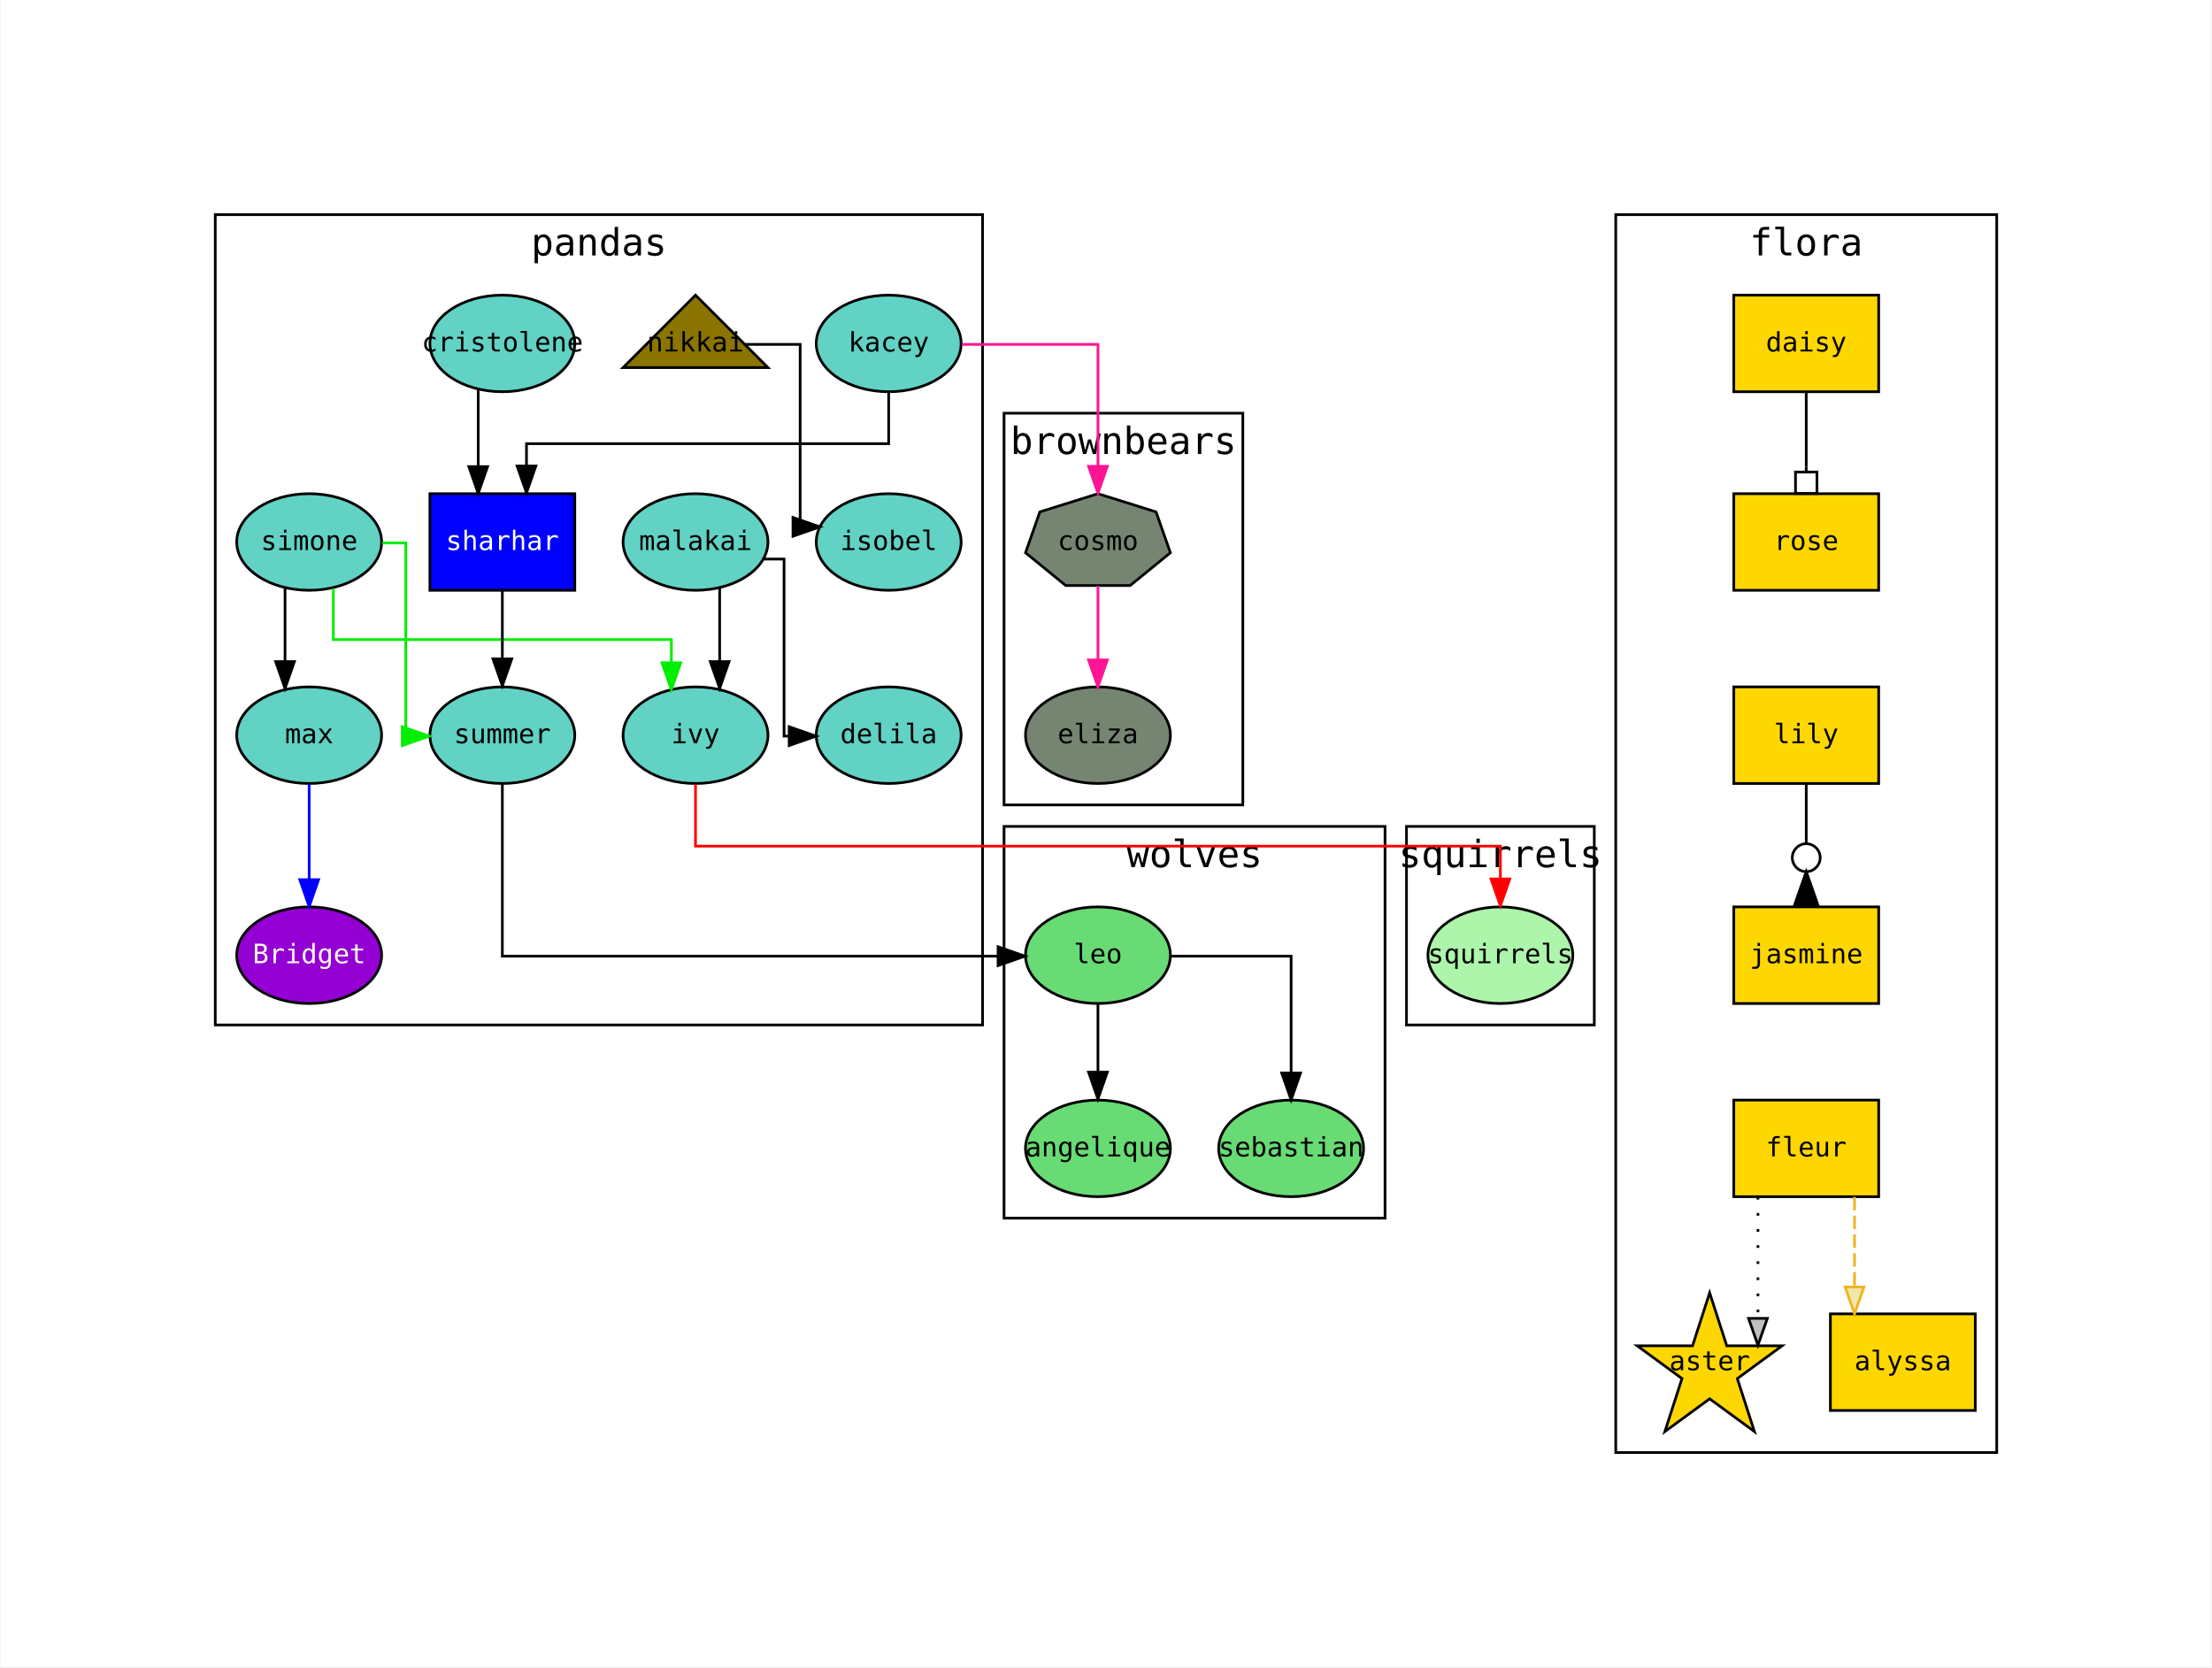
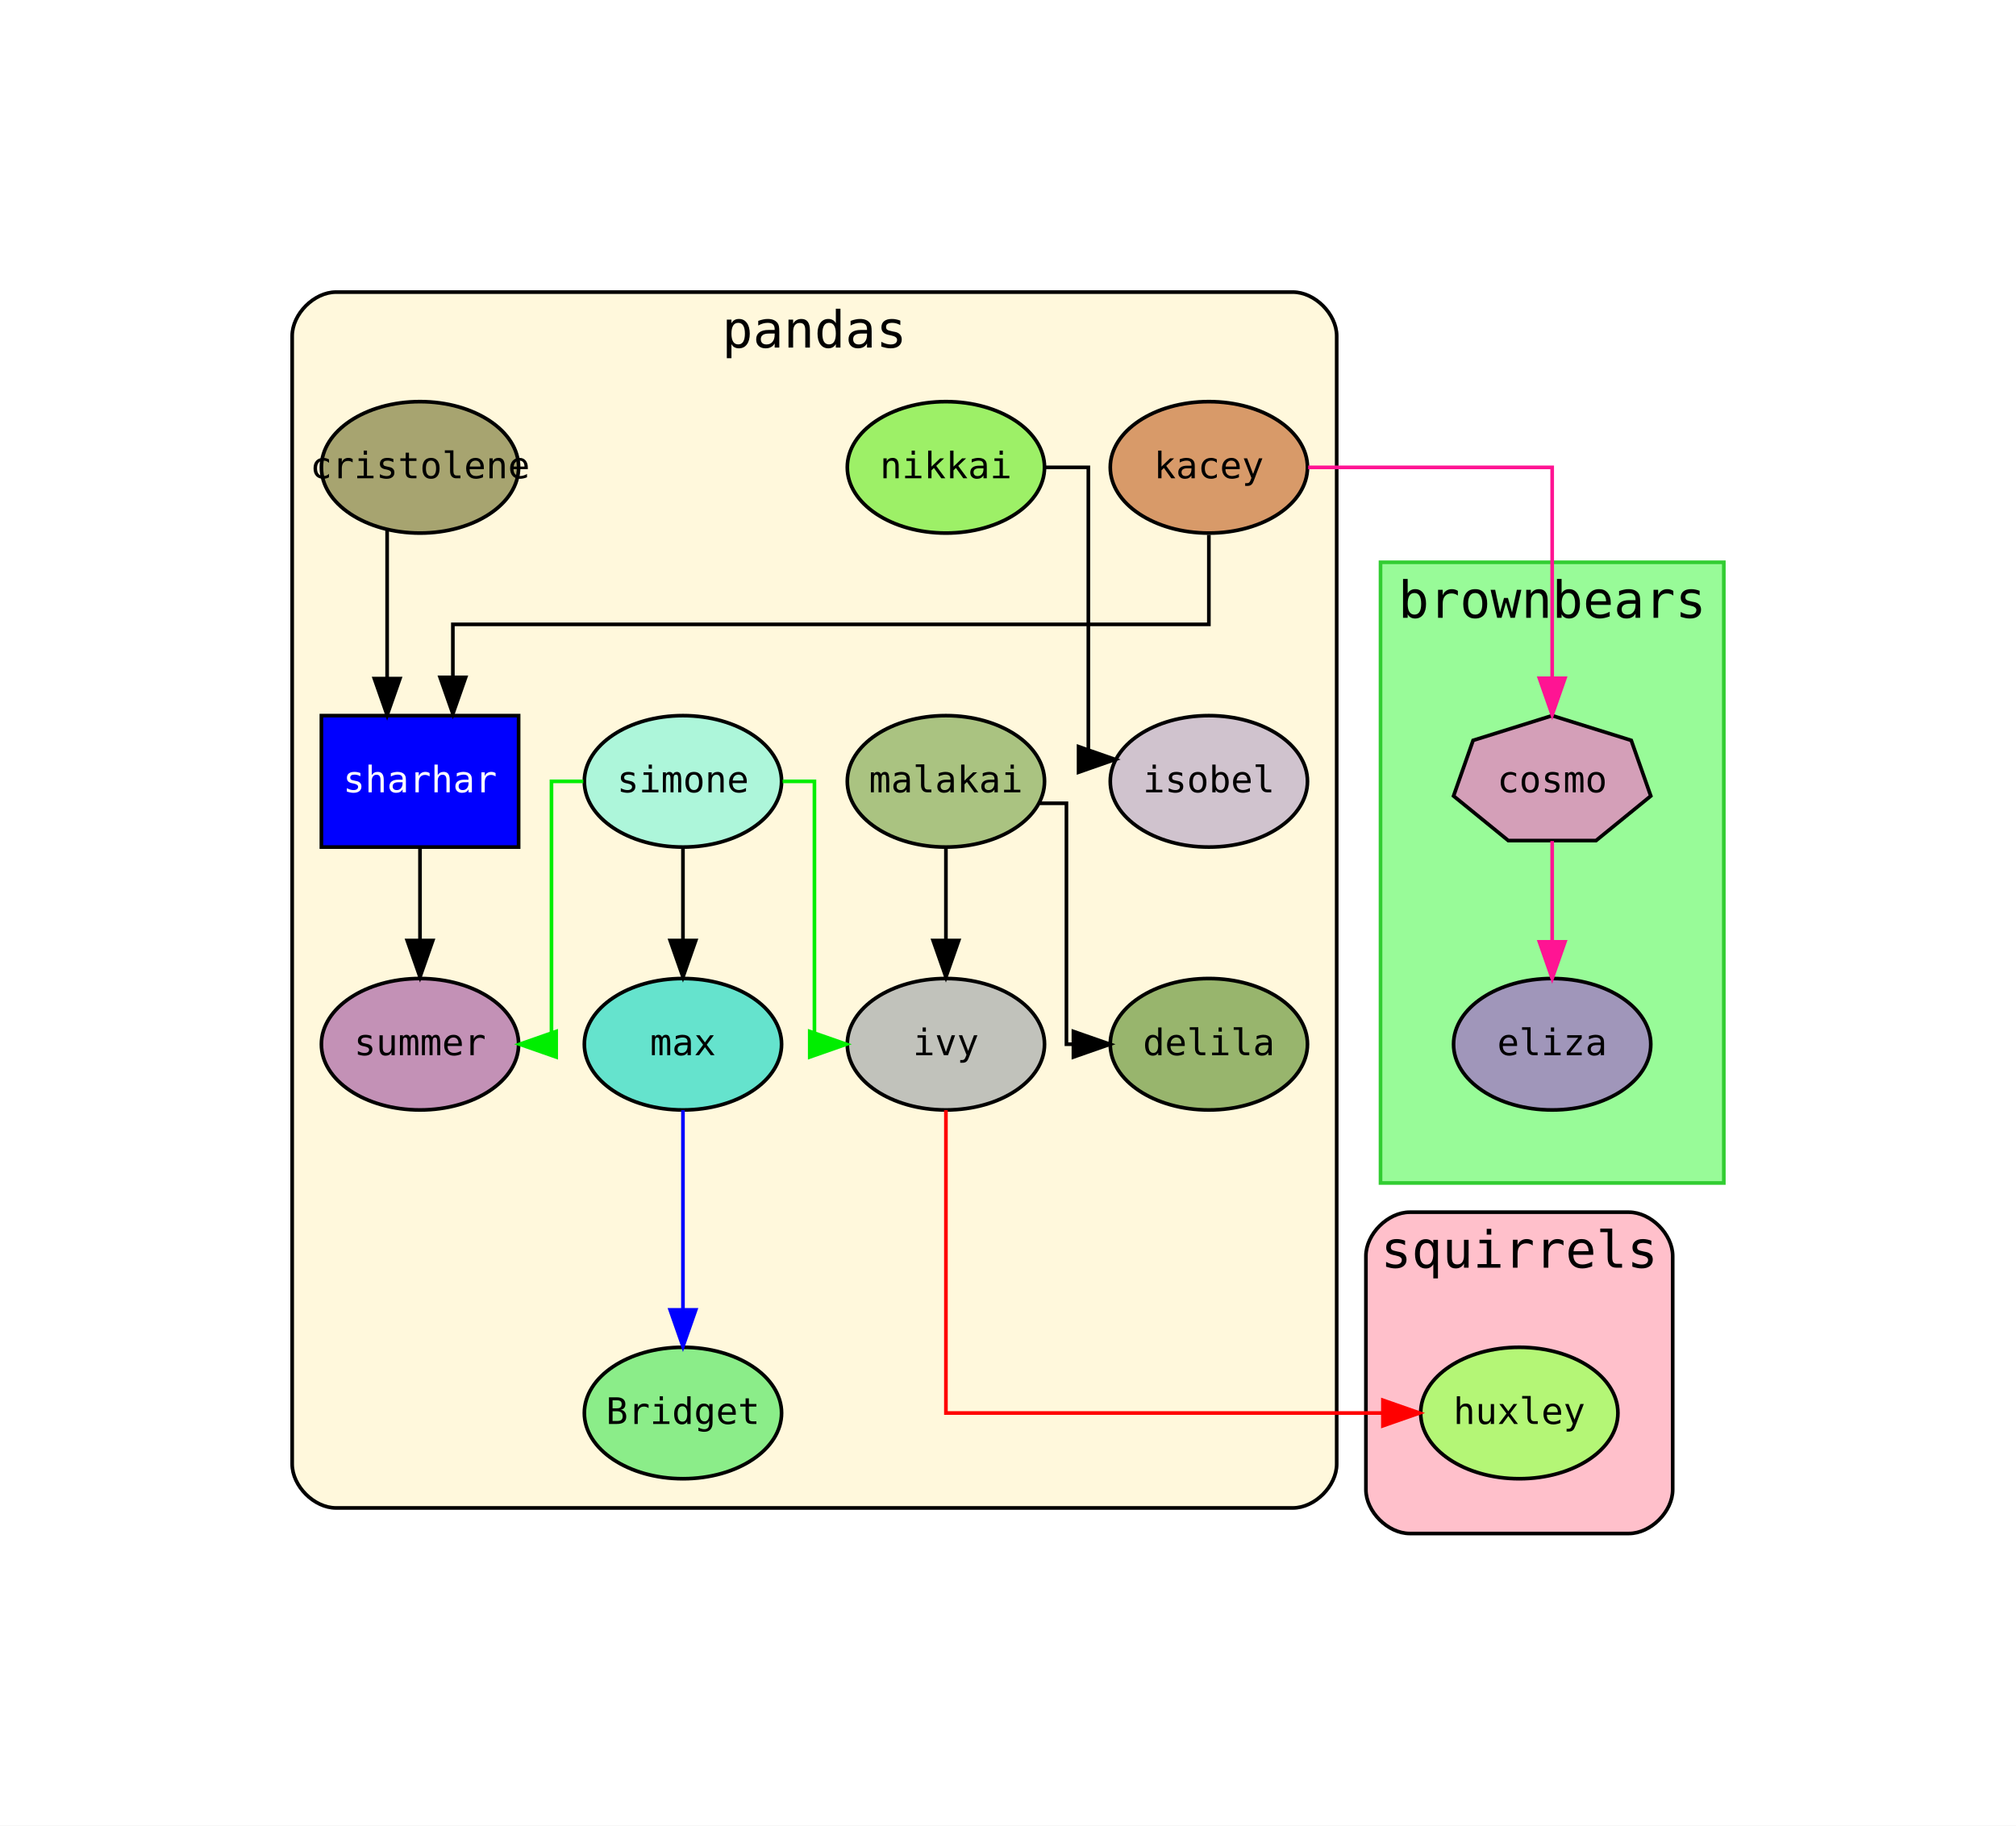
- <svg xmlns="http://www.w3.org/2000/svg" width="824pt" height="621pt" viewBox="0.00 0.00 824.00 621.36">
-   <g id="graph0" class="graph" transform="scale(1 1) rotate(0) translate(72 549.3571)">
-     <polygon fill="#ffffff" stroke="transparent" points="-72,72 -72,-549.357 752,-549.357 752,72 -72,72" />
+ <svg xmlns="http://www.w3.org/2000/svg" width="552pt" height="500pt" viewBox="0.00 0.00 552.00 500.00">
+   <g id="graph0" class="graph" transform="scale(1 1) rotate(0) translate(72 428)">
+     <polygon fill="#ffffff" stroke="transparent" points="-72,72 -72,-428 480,-428 480,72 -72,72" />
    <g id="clust1" class="cluster">
-       <polygon fill="none" stroke="#000000" points="452,-167.357 452,-241.357 522,-241.357 522,-167.357 452,-167.357" />
-       <text text-anchor="middle" x="487" y="-226.157" font-family="Monospace" font-size="14.00" fill="#000000">squirrels</text>
+       <polygon fill="#98fb98" stroke="#32cd32" points="306,-104 306,-274 400,-274 400,-104 306,-104" />
+       <text text-anchor="middle" x="353" y="-258.8" font-family="Monospace" font-size="14.00" fill="#000000">brownbears</text>
    </g>
    <g id="clust2" class="cluster">
-       <polygon fill="none" stroke="#000000" points="302,-95.357 302,-241.357 444,-241.357 444,-95.357 302,-95.357" />
-       <text text-anchor="middle" x="373" y="-226.157" font-family="Monospace" font-size="14.00" fill="#000000">wolves</text>
+       <path fill="#ffc0cb" stroke="#000000" d="M314,-8C314,-8 374,-8 374,-8 380,-8 386,-14 386,-20 386,-20 386,-84 386,-84 386,-90 380,-96 374,-96 374,-96 314,-96 314,-96 308,-96 302,-90 302,-84 302,-84 302,-20 302,-20 302,-14 308,-8 314,-8" />
+       <text text-anchor="middle" x="344" y="-80.8" font-family="Monospace" font-size="14.00" fill="#000000">squirrels</text>
    </g>
    <g id="clust3" class="cluster">
-       <polygon fill="none" stroke="#000000" points="302,-249.357 302,-395.357 391,-395.357 391,-249.357 302,-249.357" />
-       <text text-anchor="middle" x="346.5" y="-380.157" font-family="Monospace" font-size="14.00" fill="#000000">brownbears</text>
-     </g>
-     <g id="clust4" class="cluster">
-       <polygon fill="none" stroke="#000000" points="530,-8 530,-469.357 672,-469.357 672,-8 530,-8" />
-       <text text-anchor="middle" x="601" y="-454.157" font-family="Monospace" font-size="14.00" fill="#000000">flora</text>
-     </g>
-     <g id="clust5" class="cluster">
-       <polygon fill="none" stroke="#000000" points="8,-167.357 8,-469.357 294,-469.357 294,-167.357 8,-167.357" />
-       <text text-anchor="middle" x="151" y="-454.157" font-family="Monospace" font-size="14.00" fill="#000000">pandas</text>
+       <path fill="#fff8dc" stroke="#000000" d="M20,-15C20,-15 282,-15 282,-15 288,-15 294,-21 294,-27 294,-27 294,-336 294,-336 294,-342 288,-348 282,-348 282,-348 20,-348 20,-348 14,-348 8,-342 8,-336 8,-336 8,-27 8,-27 8,-21 14,-15 20,-15" />
+       <text text-anchor="middle" x="151" y="-332.8" font-family="Monospace" font-size="14.00" fill="#000000">pandas</text>
    </g>
    <g id="node1" class="node">
-       <ellipse fill="#61d2c4" stroke="#000000" cx="259" cy="-275.357" rx="27" ry="18" />
-       <text text-anchor="middle" x="259" y="-272.357" font-family="Monospace" font-size="10.00" fill="#000000">delila</text>
+       <ellipse fill="#98b56d" stroke="#000000" cx="259" cy="-142" rx="27" ry="18" />
+       <text text-anchor="middle" x="259" y="-139" font-family="Monospace" font-size="10.00" fill="#000000">delila</text>
    </g>
    <g id="node2" class="node">
-       <polygon fill="#ffd700" stroke="#000000" points="592,-47.783 571.374,-47.783 565,-67.537 558.626,-47.783 538,-47.783 554.687,-35.574 548.313,-15.82 565,-28.029 581.687,-15.82 575.313,-35.574 592,-47.783" />
-       <text text-anchor="middle" x="565" y="-38.678" font-family="Monospace" font-size="10.00" fill="#000000">aster</text>
+       <ellipse fill="#b4f676" stroke="#000000" cx="344" cy="-41" rx="27" ry="18" />
+       <text text-anchor="middle" x="344" y="-38" font-family="Monospace" font-size="10.00" fill="#000000">huxley</text>
    </g>
    <g id="node3" class="node">
-       <ellipse fill="#61d2c4" stroke="#000000" cx="115" cy="-421.357" rx="27" ry="18" />
-       <text text-anchor="middle" x="115" y="-418.357" font-family="Monospace" font-size="10.00" fill="#000000">cristolene</text>
+       <ellipse fill="#a7a470" stroke="#000000" cx="43" cy="-300" rx="27" ry="18" />
+       <text text-anchor="middle" x="43" y="-297" font-family="Monospace" font-size="10.00" fill="#000000">cristolene</text>
+     </g>
+     <g id="node11" class="node">
+       <polygon fill="#0000ff" stroke="#000000" points="70,-232 16,-232 16,-196 70,-196 70,-232" />
+       <text text-anchor="middle" x="43" y="-211" font-family="Monospace" font-size="10.00" fill="#ffffff">sharhar</text>
+     </g>
+     <g id="edge1" class="edge">
+       <path fill="none" stroke="#000000" d="M34,-283.009C34,-283.009 34,-242.143 34,-242.143" />
+       <polygon fill="#000000" stroke="#000000" points="37.5,-242.143 34,-232.143 30.5,-242.143 37.5,-242.143" />
+     </g>
+     <g id="node4" class="node">
+       <ellipse fill="#9df067" stroke="#000000" cx="187" cy="-300" rx="27" ry="18" />
+       <text text-anchor="middle" x="187" y="-297" font-family="Monospace" font-size="10.00" fill="#000000">nikkai</text>
+     </g>
+     <g id="node12" class="node">
+       <ellipse fill="#d0c3ce" stroke="#000000" cx="259" cy="-214" rx="27" ry="18" />
+       <text text-anchor="middle" x="259" y="-211" font-family="Monospace" font-size="10.00" fill="#000000">isobel</text>
+     </g>
+     <g id="edge2" class="edge">
+       <path fill="none" stroke="#000000" d="M214.087,-300C220.742,-300 226,-300 226,-300 226,-300 226,-220 226,-220 226,-220 226.732,-220 226.732,-220" />
+       <polygon fill="#000000" stroke="#000000" points="223.324,-223.5 233.324,-220 223.324,-216.5 223.324,-223.5" />
+     </g>
+     <g id="node5" class="node">
+       <ellipse fill="#a096ba" stroke="#000000" cx="353" cy="-142" rx="27" ry="18" />
+       <text text-anchor="middle" x="353" y="-139" font-family="Monospace" font-size="10.00" fill="#000000">eliza</text>
+     </g>
+     <g id="node6" class="node">
+       <ellipse fill="#aac381" stroke="#000000" cx="187" cy="-214" rx="27" ry="18" />
+       <text text-anchor="middle" x="187" y="-211" font-family="Monospace" font-size="10.00" fill="#000000">malakai</text>
+     </g>
+     <g id="edge3" class="edge">
+       <path fill="none" stroke="#000000" d="M212.676,-208C216.936,-208 220,-208 220,-208 220,-208 220,-142 220,-142 220,-142 221.913,-142 221.913,-142" />
+       <polygon fill="#000000" stroke="#000000" points="221.913,-145.5 231.913,-142 221.913,-138.5 221.913,-145.5" />
+     </g>
+     <g id="node15" class="node">
+       <ellipse fill="#c1c2bb" stroke="#000000" cx="187" cy="-142" rx="27" ry="18" />
+       <text text-anchor="middle" x="187" y="-139" font-family="Monospace" font-size="10.00" fill="#000000">ivy</text>
+     </g>
+     <g id="edge4" class="edge">
+       <path fill="none" stroke="#000000" d="M187,-195.831C187,-195.831 187,-170.413 187,-170.413" />
+       <polygon fill="#000000" stroke="#000000" points="190.5,-170.413 187,-160.413 183.5,-170.413 190.5,-170.413" />
+     </g>
+     <g id="node7" class="node">
+       <ellipse fill="#65e3cd" stroke="#000000" cx="115" cy="-142" rx="27" ry="18" />
+       <text text-anchor="middle" x="115" y="-139" font-family="Monospace" font-size="10.00" fill="#000000">max</text>
+     </g>
+     <g id="node8" class="node">
+       <ellipse fill="#8bed89" stroke="#000000" cx="115" cy="-41" rx="27" ry="18" />
+       <text text-anchor="middle" x="115" y="-38" font-family="Monospace" font-size="10.00" fill="#000000">Bridget</text>
+     </g>
+     <g id="edge5" class="edge">
+       <path fill="none" stroke="#0000ff" d="M115,-123.943C115,-123.943 115,-69.241 115,-69.241" />
+       <polygon fill="#0000ff" stroke="#0000ff" points="118.5,-69.241 115,-59.241 111.5,-69.241 118.5,-69.241" />
+     </g>
+     <g id="node9" class="node">
+       <ellipse fill="#adf6da" stroke="#000000" cx="115" cy="-214" rx="27" ry="18" />
+       <text text-anchor="middle" x="115" y="-211" font-family="Monospace" font-size="10.00" fill="#000000">simone</text>
+     </g>
+     <g id="edge6" class="edge">
+       <path fill="none" stroke="#000000" d="M115,-195.831C115,-195.831 115,-170.413 115,-170.413" />
+       <polygon fill="#000000" stroke="#000000" points="118.5,-170.413 115,-160.413 111.5,-170.413 118.5,-170.413" />
+     </g>
+     <g id="node14" class="node">
+       <ellipse fill="#c391b6" stroke="#000000" cx="43" cy="-142" rx="27" ry="18" />
+       <text text-anchor="middle" x="43" y="-139" font-family="Monospace" font-size="10.00" fill="#000000">summer</text>
+     </g>
+     <g id="edge7" class="edge">
+       <path fill="none" stroke="#00ee00" d="M87.715,-214C82.694,-214 79,-214 79,-214 79,-214 79,-142 79,-142 79,-142 78.129,-142 78.129,-142" />
+       <polygon fill="#00ee00" stroke="#00ee00" points="80.285,-138.5 70.285,-142 80.285,-145.5 80.285,-138.5" />
+     </g>
+     <g id="edge8" class="edge">
+       <path fill="none" stroke="#00ee00" d="M142.285,-214C147.306,-214 151,-214 151,-214 151,-214 151,-142 151,-142 151,-142 151.871,-142 151.871,-142" />
+       <polygon fill="#00ee00" stroke="#00ee00" points="149.715,-145.5 159.715,-142 149.715,-138.5 149.715,-145.5" />
+     </g>
+     <g id="node10" class="node">
+       <polygon fill="#d49fb8" stroke="#000000" points="380,-209.995 374.652,-225.223 353,-232 331.348,-225.223 326,-209.995 340.984,-197.783 365.016,-197.783 380,-209.995" />
+       <text text-anchor="middle" x="353" y="-211" font-family="Monospace" font-size="10.00" fill="#000000">cosmo</text>
+     </g>
+     <g id="edge9" class="edge">
+       <path fill="none" stroke="#ff1493" d="M353,-197.662C353,-197.662 353,-170.042 353,-170.042" />
+       <polygon fill="#ff1493" stroke="#ff1493" points="356.5,-170.042 353,-160.042 349.5,-170.042 356.5,-170.042" />
+     </g>
+     <g id="edge10" class="edge">
+       <path fill="none" stroke="#000000" d="M43,-195.831C43,-195.831 43,-170.413 43,-170.413" />
+       <polygon fill="#000000" stroke="#000000" points="46.5,-170.413 43,-160.413 39.5,-170.413 46.5,-170.413" />
    </g>
    <g id="node13" class="node">
-       <polygon fill="#0000ff" stroke="#000000" points="142,-365.357 88,-365.357 88,-329.357 142,-329.357 142,-365.357" />
-       <text text-anchor="middle" x="115" y="-344.357" font-family="Monospace" font-size="10.00" fill="#ffffff">sharhar</text>
-     </g>
-     <g id="edge1" class="edge">
-       <path fill="none" stroke="#000000" d="M106,-404.194C106,-404.194 106,-375.459 106,-375.459" />
-       <polygon fill="#000000" stroke="#000000" points="109.5,-375.459 106,-365.459 102.5,-375.459 109.5,-375.459" />
-     </g>
-     <g id="node4" class="node">
-       <polygon fill="#ffd700" stroke="#000000" points="628,-211.357 574,-211.357 574,-175.357 628,-175.357 628,-211.357" />
-       <text text-anchor="middle" x="601" y="-190.357" font-family="Monospace" font-size="10.00" fill="#000000">jasmine</text>
-     </g>
-     <g id="node14" class="node">
-       <polygon fill="#ffd700" stroke="#000000" points="628,-139.357 574,-139.357 574,-103.357 628,-103.357 628,-139.357" />
-       <text text-anchor="middle" x="601" y="-118.357" font-family="Monospace" font-size="10.00" fill="#000000">fleur</text>
-     </g>
-     <g id="node5" class="node">
-       <polygon fill="#8b7500" stroke="#000000" points="187,-439.357 160,-412.357 214,-412.357 187,-439.357" />
-       <text text-anchor="middle" x="187" y="-418.357" font-family="Monospace" font-size="10.00" fill="#000000">nikkai</text>
-     </g>
-     <g id="node16" class="node">
-       <ellipse fill="#61d2c4" stroke="#000000" cx="259" cy="-347.357" rx="27" ry="18" />
-       <text text-anchor="middle" x="259" y="-344.357" font-family="Monospace" font-size="10.00" fill="#000000">isobel</text>
-     </g>
-     <g id="edge3" class="edge">
-       <path fill="none" stroke="#000000" d="M205.586,-421C215.631,-421 226,-421 226,-421 226,-421 226,-353 226,-353 226,-353 226.732,-353 226.732,-353" />
-       <polygon fill="#000000" stroke="#000000" points="223.324,-356.5 233.324,-353 223.324,-349.5 223.324,-356.5" />
-     </g>
-     <g id="node6" class="node">
-       <ellipse fill="#768572" stroke="#000000" cx="337" cy="-275.357" rx="27" ry="18" />
-       <text text-anchor="middle" x="337" y="-272.357" font-family="Monospace" font-size="10.00" fill="#000000">eliza</text>
-     </g>
-     <g id="node7" class="node">
-       <ellipse fill="#61d2c4" stroke="#000000" cx="187" cy="-347.357" rx="27" ry="18" />
-       <text text-anchor="middle" x="187" y="-344.357" font-family="Monospace" font-size="10.00" fill="#000000">malakai</text>
-     </g>
-     <g id="edge4" class="edge">
-       <path fill="none" stroke="#000000" d="M212.346,-341C216.777,-341 220,-341 220,-341 220,-341 220,-275 220,-275 220,-275 221.913,-275 221.913,-275" />
-       <polygon fill="#000000" stroke="#000000" points="221.913,-278.5 231.913,-275 221.913,-271.5 221.913,-278.5" />
-     </g>
-     <g id="node25" class="node">
-       <ellipse fill="#61d2c4" stroke="#000000" cx="187" cy="-275.357" rx="27" ry="18" />
-       <text text-anchor="middle" x="187" y="-272.357" font-family="Monospace" font-size="10.00" fill="#000000">ivy</text>
-     </g>
-     <g id="edge5" class="edge">
-       <path fill="none" stroke="#000000" d="M196,-330.294C196,-330.294 196,-302.798 196,-302.798" />
-       <polygon fill="#000000" stroke="#000000" points="199.5,-302.798 196,-292.798 192.5,-302.798 199.5,-302.798" />
-     </g>
-     <g id="node8" class="node">
-       <ellipse fill="#61d2c4" stroke="#000000" cx="43" cy="-275.357" rx="27" ry="18" />
-       <text text-anchor="middle" x="43" y="-272.357" font-family="Monospace" font-size="10.00" fill="#000000">max</text>
-     </g>
-     <g id="node9" class="node">
-       <ellipse fill="#9400d3" stroke="#000000" cx="43" cy="-193.357" rx="27" ry="18" />
-       <text text-anchor="middle" x="43" y="-190.357" font-family="Monospace" font-size="10.00" fill="#fffaf0">Bridget</text>
-     </g>
-     <g id="edge6" class="edge">
-       <path fill="none" stroke="#0000ff" d="M43,-257.159C43,-257.159 43,-221.505 43,-221.505" />
-       <polygon fill="#0000ff" stroke="#0000ff" points="46.5,-221.505 43,-211.505 39.5,-221.505 46.5,-221.505" />
-     </g>
-     <g id="node10" class="node">
-       <ellipse fill="#61d2c4" stroke="#000000" cx="43" cy="-347.357" rx="27" ry="18" />
-       <text text-anchor="middle" x="43" y="-344.357" font-family="Monospace" font-size="10.00" fill="#000000">simone</text>
-     </g>
-     <g id="edge7" class="edge">
-       <path fill="none" stroke="#000000" d="M34,-330.294C34,-330.294 34,-302.798 34,-302.798" />
-       <polygon fill="#000000" stroke="#000000" points="37.5,-302.798 34,-292.798 30.5,-302.798 37.5,-302.798" />
-     </g>
-     <g id="node24" class="node">
-       <ellipse fill="#61d2c4" stroke="#000000" cx="115" cy="-275.357" rx="27" ry="18" />
-       <text text-anchor="middle" x="115" y="-272.357" font-family="Monospace" font-size="10.00" fill="#000000">summer</text>
-     </g>
-     <g id="edge8" class="edge">
-       <path fill="none" stroke="#00ee00" d="M70.285,-347C75.306,-347 79,-347 79,-347 79,-347 79,-275 79,-275 79,-275 79.871,-275 79.871,-275" />
-       <polygon fill="#00ee00" stroke="#00ee00" points="77.715,-278.5 87.715,-275 77.715,-271.5 77.715,-278.5" />
-     </g>
-     <g id="edge9" class="edge">
-       <path fill="none" stroke="#00ee00" d="M52,-330.03C52,-320.666 52,-311 52,-311 52,-311 178,-311 178,-311 178,-311 178,-302.343 178,-302.343" />
-       <polygon fill="#00ee00" stroke="#00ee00" points="181.5,-302.343 178,-292.343 174.5,-302.344 181.5,-302.343" />
-     </g>
-     <g id="node11" class="node">
-       <polygon fill="#768572" stroke="#000000" points="364,-343.352 358.652,-358.58 337,-365.357 315.348,-358.58 310,-343.352 324.984,-331.14 349.016,-331.14 364,-343.352" />
-       <text text-anchor="middle" x="337" y="-344.357" font-family="Monospace" font-size="10.00" fill="#000000">cosmo</text>
-     </g>
-     <g id="edge10" class="edge">
-       <path fill="none" stroke="#ff1493" d="M337,-331.019C337,-331.019 337,-303.399 337,-303.399" />
-       <polygon fill="#ff1493" stroke="#ff1493" points="340.5,-303.399 337,-293.399 333.5,-303.399 340.5,-303.399" />
-     </g>
-     <g id="node12" class="node">
-       <ellipse fill="#68db75" stroke="#000000" cx="337" cy="-121.357" rx="27" ry="18" />
-       <text text-anchor="middle" x="337" y="-118.357" font-family="Monospace" font-size="10.00" fill="#000000">angelique</text>
+       <ellipse fill="#d89a69" stroke="#000000" cx="259" cy="-300" rx="27" ry="18" />
+       <text text-anchor="middle" x="259" y="-297" font-family="Monospace" font-size="10.00" fill="#000000">kacey</text>
    </g>
    <g id="edge11" class="edge">
-       <path fill="none" stroke="#000000" d="M115,-329.188C115,-329.188 115,-303.77 115,-303.77" />
-       <polygon fill="#000000" stroke="#000000" points="118.5,-303.77 115,-293.77 111.5,-303.77 118.5,-303.77" />
+       <path fill="none" stroke="#ff1493" d="M286.189,-300C313.95,-300 353,-300 353,-300 353,-300 353,-242.238 353,-242.238" />
+       <polygon fill="#ff1493" stroke="#ff1493" points="356.5,-242.238 353,-232.238 349.5,-242.238 356.5,-242.238" />
    </g>
    <g id="edge12" class="edge">
-       <path fill="none" stroke="#000000" stroke-dasharray="1,5" d="M583,-103.277C583,-103.277 583,-57.997 583,-57.997" />
-       <polygon fill="#c0c0c0" stroke="#000000" points="586.5,-57.997 583,-47.997 579.5,-57.997 586.5,-57.997" />
-     </g>
-     <g id="node15" class="node">
-       <polygon fill="#ffd700" stroke="#000000" points="664,-59.678 610,-59.678 610,-23.678 664,-23.678 664,-59.678" />
-       <text text-anchor="middle" x="637" y="-38.678" font-family="Monospace" font-size="10.00" fill="#000000">alyssa</text>
+       <path fill="none" stroke="#000000" d="M259,-281.515C259,-269.86 259,-257 259,-257 259,-257 52,-257 52,-257 52,-257 52,-242.485 52,-242.485" />
+       <polygon fill="#000000" stroke="#000000" points="55.5,-242.485 52,-232.485 48.5,-242.486 55.5,-242.485" />
    </g>
    <g id="edge13" class="edge">
-       <path fill="none" stroke="#eeb422" stroke-dasharray="5,2" d="M619,-103.277C619,-103.277 619,-69.687 619,-69.687" />
-       <polygon fill="#eee8aa" stroke="#eeb422" points="622.5,-69.687 619,-59.687 615.5,-69.687 622.5,-69.687" />
-     </g>
-     <g id="node17" class="node">
-       <ellipse fill="#acf5ab" stroke="#000000" cx="487" cy="-193.357" rx="27" ry="18" />
-       <text text-anchor="middle" x="487" y="-190.357" font-family="Monospace" font-size="10.00" fill="#000000">squirrels</text>
-     </g>
-     <g id="node18" class="node">
-       <polygon fill="#ffd700" stroke="#000000" points="628,-365.357 574,-365.357 574,-329.357 628,-329.357 628,-365.357" />
-       <text text-anchor="middle" x="601" y="-344.357" font-family="Monospace" font-size="10.00" fill="#000000">rose</text>
-     </g>
-     <g id="node21" class="node">
-       <polygon fill="#ffd700" stroke="#000000" points="628,-293.357 574,-293.357 574,-257.357 628,-257.357 628,-293.357" />
-       <text text-anchor="middle" x="601" y="-272.357" font-family="Monospace" font-size="10.00" fill="#000000">lily</text>
-     </g>
-     <g id="node19" class="node">
-       <ellipse fill="#68db75" stroke="#000000" cx="409" cy="-121.357" rx="27" ry="18" />
-       <text text-anchor="middle" x="409" y="-118.357" font-family="Monospace" font-size="10.00" fill="#000000">sebastian</text>
-     </g>
-     <g id="node20" class="node">
-       <ellipse fill="#61d2c4" stroke="#000000" cx="259" cy="-421.357" rx="27" ry="18" />
-       <text text-anchor="middle" x="259" y="-418.357" font-family="Monospace" font-size="10.00" fill="#000000">kacey</text>
-     </g>
-     <g id="edge15" class="edge">
-       <path fill="none" stroke="#ff1493" d="M286.281,-421C308.774,-421 337,-421 337,-421 337,-421 337,-375.561 337,-375.561" />
-       <polygon fill="#ff1493" stroke="#ff1493" points="340.5,-375.561 337,-365.561 333.5,-375.561 340.5,-375.561" />
-     </g>
-     <g id="edge16" class="edge">
-       <path fill="none" stroke="#000000" d="M259,-403.116C259,-393.633 259,-384 259,-384 259,-384 124,-384 124,-384 124,-384 124,-375.678 124,-375.678" />
-       <polygon fill="#000000" stroke="#000000" points="127.5,-375.678 124,-365.678 120.5,-375.679 127.5,-375.678" />
-     </g>
-     <g id="edge17" class="edge">
-       <path fill="none" stroke="#000000" d="M601,-257.159C601,-257.159 601,-234.905 601,-234.905" />
-       <polygon fill="#000000" stroke="#000000" points="605.55,-211.505 601,-224.505 596.45,-211.505 605.55,-211.505" />
-       <ellipse fill="none" stroke="#000000" cx="601" cy="-229.705" rx="5.2" ry="5.2" />
-     </g>
-     <g id="node22" class="node">
-       <ellipse fill="#68db75" stroke="#000000" cx="337" cy="-193.357" rx="27" ry="18" />
-       <text text-anchor="middle" x="337" y="-190.357" font-family="Monospace" font-size="10.00" fill="#000000">leo</text>
-     </g>
-     <g id="edge18" class="edge">
-       <path fill="none" stroke="#000000" d="M337,-175.188C337,-175.188 337,-149.77 337,-149.77" />
-       <polygon fill="#000000" stroke="#000000" points="340.5,-149.77 337,-139.77 333.5,-149.77 340.5,-149.77" />
-     </g>
-     <g id="edge19" class="edge">
-       <path fill="none" stroke="#000000" d="M364.22,-193C384.609,-193 409,-193 409,-193 409,-193 409,-149.436 409,-149.436" />
-       <polygon fill="#000000" stroke="#000000" points="412.5,-149.436 409,-139.436 405.5,-149.436 412.5,-149.436" />
-     </g>
-     <g id="node23" class="node">
-       <polygon fill="#ffd700" stroke="#000000" points="628,-439.357 574,-439.357 574,-403.357 628,-403.357 628,-439.357" />
-       <text text-anchor="middle" x="601" y="-418.357" font-family="Monospace" font-size="10.00" fill="#000000">daisy</text>
-     </g>
-     <g id="edge20" class="edge">
-       <path fill="none" stroke="#000000" d="M601,-403.065C601,-403.065 601,-375.439 601,-375.439" />
-       <polygon fill="none" stroke="#000000" points="597,-365.439 605,-365.439 605,-373.439 597,-373.439 597,-365.439" />
-       <polyline fill="none" stroke="#000000" points="601,-373.439 601,-375.439 " />
-     </g>
-     <g id="edge21" class="edge">
-       <path fill="none" stroke="#000000" d="M115,-257.079C115,-232.816 115,-193 115,-193 115,-193 299.778,-193 299.778,-193" />
-       <polygon fill="#000000" stroke="#000000" points="299.779,-196.5 309.778,-193 299.778,-189.5 299.779,-196.5" />
-     </g>
-     <g id="edge22" class="edge">
-       <path fill="none" stroke="#ff0000" d="M187,-257.097C187,-246.018 187,-234 187,-234 187,-234 487,-234 487,-234 487,-234 487,-221.776 487,-221.776" />
-       <polygon fill="#ff0000" stroke="#ff0000" points="490.5,-221.776 487,-211.776 483.5,-221.776 490.5,-221.776" />
+       <path fill="none" stroke="#ff0000" d="M187,-123.943C187,-94.892 187,-41 187,-41 187,-41 306.653,-41 306.653,-41" />
+       <polygon fill="#ff0000" stroke="#ff0000" points="306.653,-44.5 316.653,-41 306.653,-37.5 306.653,-44.5" />
    </g>
  </g>
</svg>
